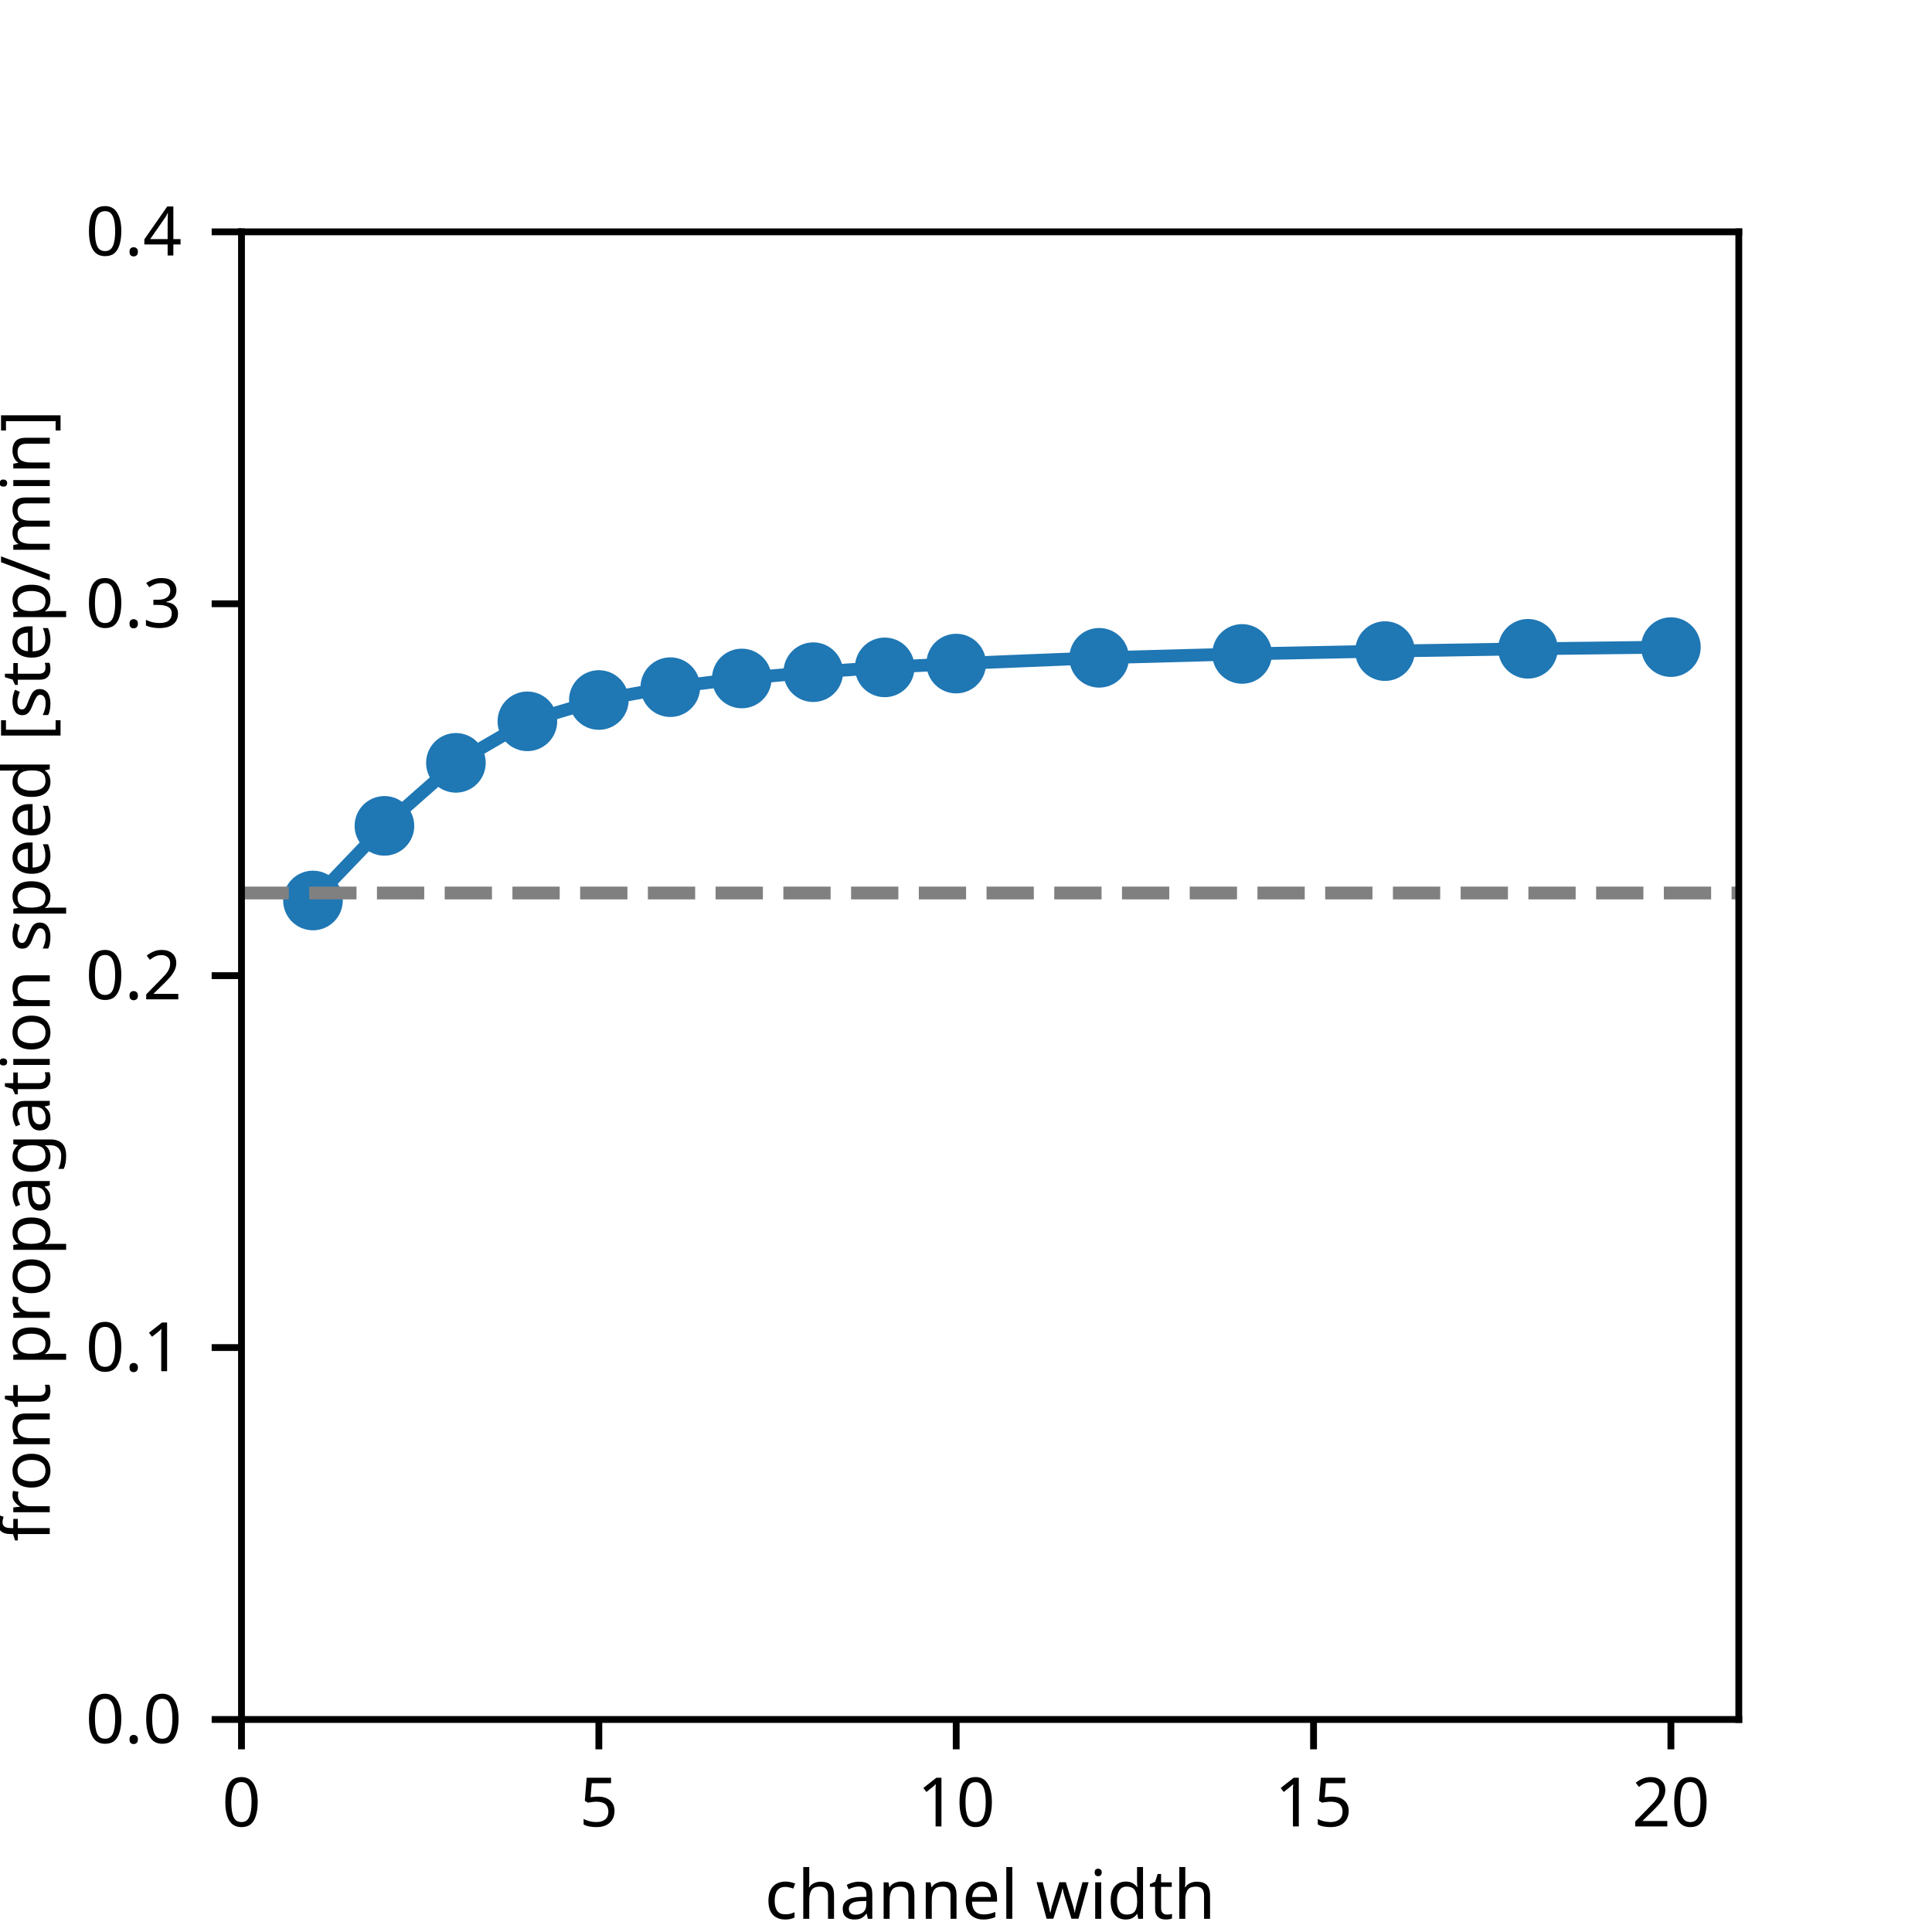
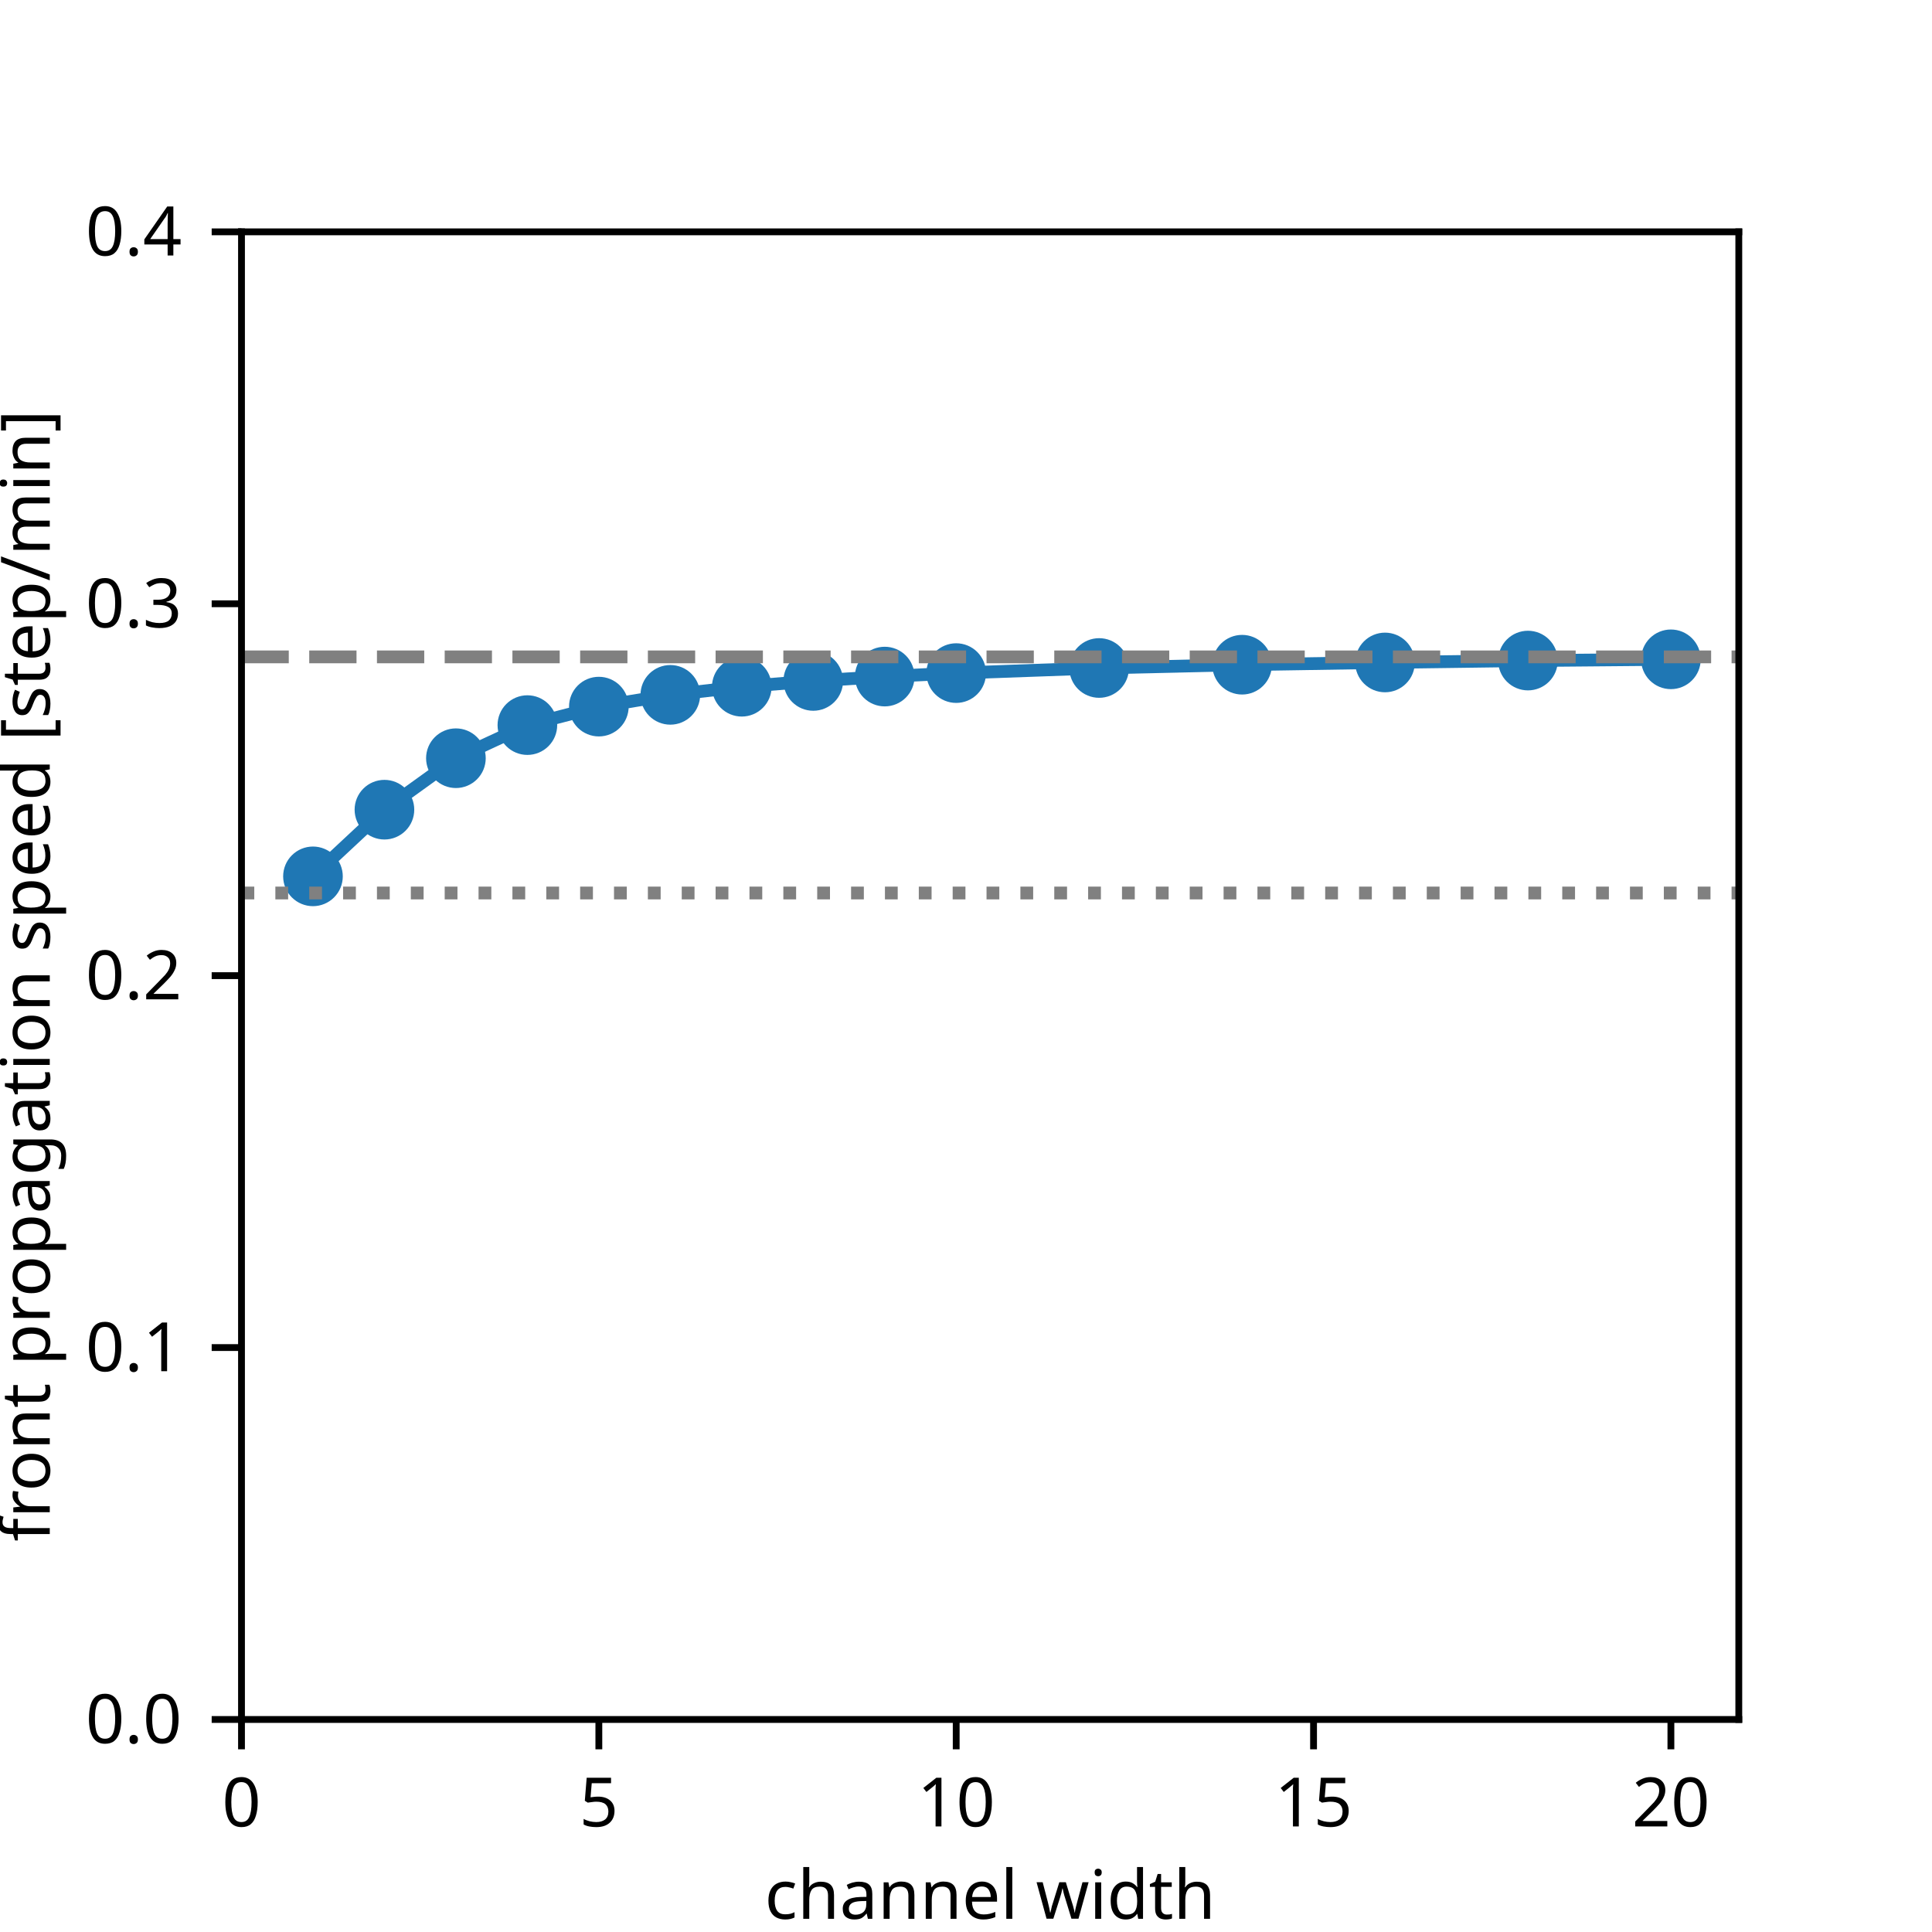
<svg xmlns="http://www.w3.org/2000/svg" xmlns:xlink="http://www.w3.org/1999/xlink" width="226.772pt" height="226.772pt" viewBox="0 0 226.772 226.772" version="1.1">
  <defs>
    <style type="text/css">*{stroke-linejoin: round; stroke-linecap: butt}</style>
  </defs>
  <g id="figure_1">
    <g id="patch_1">
      <path d="M 0 226.772  L 226.772 226.772  L 226.772 0  L 0 0  z " style="fill: #ffffff" />
    </g>
    <g id="axes_1">
      <g id="patch_2">
        <path d="M 28.346 201.827  L 204.094 201.827  L 204.094 27.213  L 28.346 27.213  z " style="fill: #ffffff" />
      </g>
      <g id="matplotlib.axis_1">
        <g id="xtick_1">
          <g id="line2d_1">
            <defs>
-               <path id="m2a3a4d4b82" d="M 0 0  L 0 3.5  " style="stroke: #000000; stroke-width: 0.8" />
+               <path id="ma6b86ef1c8" d="M 0 0  L 0 3.5  " style="stroke: #000000; stroke-width: 0.8" />
            </defs>
            <g>
-               <use xlink:href="#m2a3a4d4b82" x="28.346" y="201.827" style="stroke: #000000; stroke-width: 0.8" />
+               <use xlink:href="#ma6b86ef1c8" x="28.346" y="201.827" style="stroke: #000000; stroke-width: 0.8" />
            </g>
          </g>
          <g id="text_1">
            <text style="font: 8px 'Carlito', sans-serif; text-anchor: middle" x="28.346" y="214.382" transform="rotate(-0 28.34646 214.3818)">0</text>
          </g>
        </g>
        <g id="xtick_2">
          <g id="line2d_2">
            <g>
-               <use xlink:href="#m2a3a4d4b82" x="70.291" y="201.827" style="stroke: #000000; stroke-width: 0.8" />
+               <use xlink:href="#ma6b86ef1c8" x="70.291" y="201.827" style="stroke: #000000; stroke-width: 0.8" />
            </g>
          </g>
          <g id="text_2">
            <text style="font: 8px 'Carlito', sans-serif; text-anchor: middle" x="70.291" y="214.382" transform="rotate(-0 70.29109 214.3818)">5</text>
          </g>
        </g>
        <g id="xtick_3">
          <g id="line2d_3">
            <g>
-               <use xlink:href="#m2a3a4d4b82" x="112.236" y="201.827" style="stroke: #000000; stroke-width: 0.8" />
+               <use xlink:href="#ma6b86ef1c8" x="112.236" y="201.827" style="stroke: #000000; stroke-width: 0.8" />
            </g>
          </g>
          <g id="text_3">
            <text style="font: 8px 'Carlito', sans-serif; text-anchor: middle" x="112.236" y="214.382" transform="rotate(-0 112.2357 214.3818)">10</text>
          </g>
        </g>
        <g id="xtick_4">
          <g id="line2d_4">
            <g>
-               <use xlink:href="#m2a3a4d4b82" x="154.18" y="201.827" style="stroke: #000000; stroke-width: 0.8" />
+               <use xlink:href="#ma6b86ef1c8" x="154.18" y="201.827" style="stroke: #000000; stroke-width: 0.8" />
            </g>
          </g>
          <g id="text_4">
            <text style="font: 8px 'Carlito', sans-serif; text-anchor: middle" x="154.18" y="214.382" transform="rotate(-0 154.1804 214.3818)">15</text>
          </g>
        </g>
        <g id="xtick_5">
          <g id="line2d_5">
            <g>
-               <use xlink:href="#m2a3a4d4b82" x="196.125" y="201.827" style="stroke: #000000; stroke-width: 0.8" />
+               <use xlink:href="#ma6b86ef1c8" x="196.125" y="201.827" style="stroke: #000000; stroke-width: 0.8" />
            </g>
          </g>
          <g id="text_5">
            <text style="font: 8px 'Carlito', sans-serif; text-anchor: middle" x="196.125" y="214.382" transform="rotate(-0 196.125 214.3818)">20</text>
          </g>
        </g>
        <g id="text_6">
          <text style="font: 8px 'Carlito', sans-serif; text-anchor: middle" x="116.22" y="225.226" transform="rotate(-0 116.2205 225.2255)">channel width</text>
        </g>
      </g>
      <g id="matplotlib.axis_2">
        <g id="ytick_1">
          <g id="line2d_6">
            <defs>
-               <path id="m43dd6e1554" d="M 0 0  L -3.5 0  " style="stroke: #000000; stroke-width: 0.8" />
+               <path id="m0dabfc8cd0" d="M 0 0  L -3.5 0  " style="stroke: #000000; stroke-width: 0.8" />
            </defs>
            <g>
-               <use xlink:href="#m43dd6e1554" x="28.346" y="201.827" style="stroke: #000000; stroke-width: 0.8" />
+               <use xlink:href="#m0dabfc8cd0" x="28.346" y="201.827" style="stroke: #000000; stroke-width: 0.8" />
            </g>
          </g>
          <g id="text_7">
            <text style="font: 8px 'Carlito', sans-serif; text-anchor: end" x="21.346" y="204.604" transform="rotate(-0 21.34646 204.6043)">0.0</text>
          </g>
        </g>
        <g id="ytick_2">
          <g id="line2d_7">
            <g>
-               <use xlink:href="#m43dd6e1554" x="28.346" y="158.173" style="stroke: #000000; stroke-width: 0.8" />
+               <use xlink:href="#m0dabfc8cd0" x="28.346" y="158.173" style="stroke: #000000; stroke-width: 0.8" />
            </g>
          </g>
          <g id="text_8">
            <text style="font: 8px 'Carlito', sans-serif; text-anchor: end" x="21.346" y="160.951" transform="rotate(-0 21.34646 160.9507)">0.1</text>
          </g>
        </g>
        <g id="ytick_3">
          <g id="line2d_8">
            <g>
-               <use xlink:href="#m43dd6e1554" x="28.346" y="114.52" style="stroke: #000000; stroke-width: 0.8" />
+               <use xlink:href="#m0dabfc8cd0" x="28.346" y="114.52" style="stroke: #000000; stroke-width: 0.8" />
            </g>
          </g>
          <g id="text_9">
            <text style="font: 8px 'Carlito', sans-serif; text-anchor: end" x="21.346" y="117.297" transform="rotate(-0 21.34646 117.2972)">0.2</text>
          </g>
        </g>
        <g id="ytick_4">
          <g id="line2d_9">
            <g>
-               <use xlink:href="#m43dd6e1554" x="28.346" y="70.866" style="stroke: #000000; stroke-width: 0.8" />
+               <use xlink:href="#m0dabfc8cd0" x="28.346" y="70.866" style="stroke: #000000; stroke-width: 0.8" />
            </g>
          </g>
          <g id="text_10">
            <text style="font: 8px 'Carlito', sans-serif; text-anchor: end" x="21.346" y="73.644" transform="rotate(-0 21.34646 73.64364)">0.3</text>
          </g>
        </g>
        <g id="ytick_5">
          <g id="line2d_10">
            <g>
-               <use xlink:href="#m43dd6e1554" x="28.346" y="27.213" style="stroke: #000000; stroke-width: 0.8" />
+               <use xlink:href="#m0dabfc8cd0" x="28.346" y="27.213" style="stroke: #000000; stroke-width: 0.8" />
            </g>
          </g>
          <g id="text_11">
            <text style="font: 8px 'Carlito', sans-serif; text-anchor: end" x="21.346" y="29.99" transform="rotate(-0 21.34646 29.9901)">0.4</text>
          </g>
        </g>
        <g id="text_12">
          <text style="font: 8px 'Carlito', sans-serif; text-anchor: middle" x="5.841" y="114.52" transform="rotate(-90 5.841457 114.5197)">front propagation speed [step/min]</text>
        </g>
      </g>
      <g id="line2d_11">
-         <path d="M 36.735 105.697  L 45.124 96.937  L 53.513 89.541  L 61.902 84.667  L 70.291 82.164  L 78.68 80.658  L 87.069 79.638  L 95.458 78.899  L 103.847 78.335  L 112.236 77.89  L 129.014 77.211  L 145.791 76.757  L 162.569 76.425  L 179.347 76.154  L 196.125 75.957  " clip-path="url(#p5105e4f775)" style="fill: none; stroke: #1f77b4; stroke-width: 1.5; stroke-linecap: square" />
+         <path d="M 36.735 102.864  L 45.124 95.038  L 53.513 88.997  L 61.902 85.11  L 70.291 82.94  L 78.68 81.559  L 87.069 80.607  L 95.458 79.927  L 103.847 79.414  L 112.236 79.006  L 129.014 78.407  L 145.791 78.021  L 162.569 77.757  L 179.347 77.535  L 196.125 77.389  " clip-path="url(#pe30147ff46)" style="fill: none; stroke: #1f77b4; stroke-width: 1.5; stroke-linecap: square" />
        <defs>
-           <path id="m2b024d5d57" d="M 0 3  C 0.796 3 1.559 2.684 2.121 2.121  C 2.684 1.559 3 0.796 3 0  C 3 -0.796 2.684 -1.559 2.121 -2.121  C 1.559 -2.684 0.796 -3 0 -3  C -0.796 -3 -1.559 -2.684 -2.121 -2.121  C -2.684 -1.559 -3 -0.796 -3 0  C -3 0.796 -2.684 1.559 -2.121 2.121  C -1.559 2.684 -0.796 3 0 3  z " style="stroke: #1f77b4" />
+           <path id="m9c7ce2507c" d="M 0 3  C 0.796 3 1.559 2.684 2.121 2.121  C 2.684 1.559 3 0.796 3 0  C 3 -0.796 2.684 -1.559 2.121 -2.121  C 1.559 -2.684 0.796 -3 0 -3  C -0.796 -3 -1.559 -2.684 -2.121 -2.121  C -2.684 -1.559 -3 -0.796 -3 0  C -3 0.796 -2.684 1.559 -2.121 2.121  C -1.559 2.684 -0.796 3 0 3  z " style="stroke: #1f77b4" />
        </defs>
-         <g clip-path="url(#p5105e4f775)">
-           <use xlink:href="#m2b024d5d57" x="36.735" y="105.697" style="fill: #1f77b4; stroke: #1f77b4" />
-           <use xlink:href="#m2b024d5d57" x="45.124" y="96.937" style="fill: #1f77b4; stroke: #1f77b4" />
-           <use xlink:href="#m2b024d5d57" x="53.513" y="89.541" style="fill: #1f77b4; stroke: #1f77b4" />
-           <use xlink:href="#m2b024d5d57" x="61.902" y="84.667" style="fill: #1f77b4; stroke: #1f77b4" />
-           <use xlink:href="#m2b024d5d57" x="70.291" y="82.164" style="fill: #1f77b4; stroke: #1f77b4" />
-           <use xlink:href="#m2b024d5d57" x="78.68" y="80.658" style="fill: #1f77b4; stroke: #1f77b4" />
-           <use xlink:href="#m2b024d5d57" x="87.069" y="79.638" style="fill: #1f77b4; stroke: #1f77b4" />
-           <use xlink:href="#m2b024d5d57" x="95.458" y="78.899" style="fill: #1f77b4; stroke: #1f77b4" />
-           <use xlink:href="#m2b024d5d57" x="103.847" y="78.335" style="fill: #1f77b4; stroke: #1f77b4" />
-           <use xlink:href="#m2b024d5d57" x="112.236" y="77.89" style="fill: #1f77b4; stroke: #1f77b4" />
-           <use xlink:href="#m2b024d5d57" x="129.014" y="77.211" style="fill: #1f77b4; stroke: #1f77b4" />
-           <use xlink:href="#m2b024d5d57" x="145.791" y="76.757" style="fill: #1f77b4; stroke: #1f77b4" />
-           <use xlink:href="#m2b024d5d57" x="162.569" y="76.425" style="fill: #1f77b4; stroke: #1f77b4" />
-           <use xlink:href="#m2b024d5d57" x="179.347" y="76.154" style="fill: #1f77b4; stroke: #1f77b4" />
-           <use xlink:href="#m2b024d5d57" x="196.125" y="75.957" style="fill: #1f77b4; stroke: #1f77b4" />
+         <g clip-path="url(#pe30147ff46)">
+           <use xlink:href="#m9c7ce2507c" x="36.735" y="102.864" style="fill: #1f77b4; stroke: #1f77b4" />
+           <use xlink:href="#m9c7ce2507c" x="45.124" y="95.038" style="fill: #1f77b4; stroke: #1f77b4" />
+           <use xlink:href="#m9c7ce2507c" x="53.513" y="88.997" style="fill: #1f77b4; stroke: #1f77b4" />
+           <use xlink:href="#m9c7ce2507c" x="61.902" y="85.11" style="fill: #1f77b4; stroke: #1f77b4" />
+           <use xlink:href="#m9c7ce2507c" x="70.291" y="82.94" style="fill: #1f77b4; stroke: #1f77b4" />
+           <use xlink:href="#m9c7ce2507c" x="78.68" y="81.559" style="fill: #1f77b4; stroke: #1f77b4" />
+           <use xlink:href="#m9c7ce2507c" x="87.069" y="80.607" style="fill: #1f77b4; stroke: #1f77b4" />
+           <use xlink:href="#m9c7ce2507c" x="95.458" y="79.927" style="fill: #1f77b4; stroke: #1f77b4" />
+           <use xlink:href="#m9c7ce2507c" x="103.847" y="79.414" style="fill: #1f77b4; stroke: #1f77b4" />
+           <use xlink:href="#m9c7ce2507c" x="112.236" y="79.006" style="fill: #1f77b4; stroke: #1f77b4" />
+           <use xlink:href="#m9c7ce2507c" x="129.014" y="78.407" style="fill: #1f77b4; stroke: #1f77b4" />
+           <use xlink:href="#m9c7ce2507c" x="145.791" y="78.021" style="fill: #1f77b4; stroke: #1f77b4" />
+           <use xlink:href="#m9c7ce2507c" x="162.569" y="77.757" style="fill: #1f77b4; stroke: #1f77b4" />
+           <use xlink:href="#m9c7ce2507c" x="179.347" y="77.535" style="fill: #1f77b4; stroke: #1f77b4" />
+           <use xlink:href="#m9c7ce2507c" x="196.125" y="77.389" style="fill: #1f77b4; stroke: #1f77b4" />
        </g>
      </g>
      <g id="LineCollection_1">
-         <path d="M 28.346 104.819  L 212.903 104.819  " clip-path="url(#p5105e4f775)" style="fill: none; stroke-dasharray: 5.55,2.4; stroke-dashoffset: 0; stroke: #808080; stroke-width: 1.5" />
+         <path d="M 28.346 104.819  L 212.903 104.819  " clip-path="url(#pe30147ff46)" style="fill: none; stroke-dasharray: 1.5,2.475; stroke-dashoffset: 0; stroke: #808080; stroke-width: 1.5" />
+       </g>
+       <g id="LineCollection_2">
+         <path d="M 28.346 77.102  L 212.903 77.102  " clip-path="url(#pe30147ff46)" style="fill: none; stroke-dasharray: 5.55,2.4; stroke-dashoffset: 0; stroke: #808080; stroke-width: 1.5" />
      </g>
      <g id="patch_3">
        <path d="M 28.346 201.827  L 28.346 27.213  " style="fill: none; stroke: #000000; stroke-width: 0.8; stroke-linejoin: miter; stroke-linecap: square" />
      </g>
      <g id="patch_4">
        <path d="M 204.094 201.827  L 204.094 27.213  " style="fill: none; stroke: #000000; stroke-width: 0.8; stroke-linejoin: miter; stroke-linecap: square" />
      </g>
      <g id="patch_5">
        <path d="M 28.346 201.827  L 204.094 201.827  " style="fill: none; stroke: #000000; stroke-width: 0.8; stroke-linejoin: miter; stroke-linecap: square" />
      </g>
      <g id="patch_6">
        <path d="M 28.346 27.213  L 204.094 27.213  " style="fill: none; stroke: #000000; stroke-width: 0.8; stroke-linejoin: miter; stroke-linecap: square" />
      </g>
    </g>
  </g>
  <defs>
-     <clipPath id="p5105e4f775">
+     <clipPath id="pe30147ff46">
      <rect x="28.346" y="27.213" width="175.748" height="174.614" />
    </clipPath>
  </defs>
</svg>
